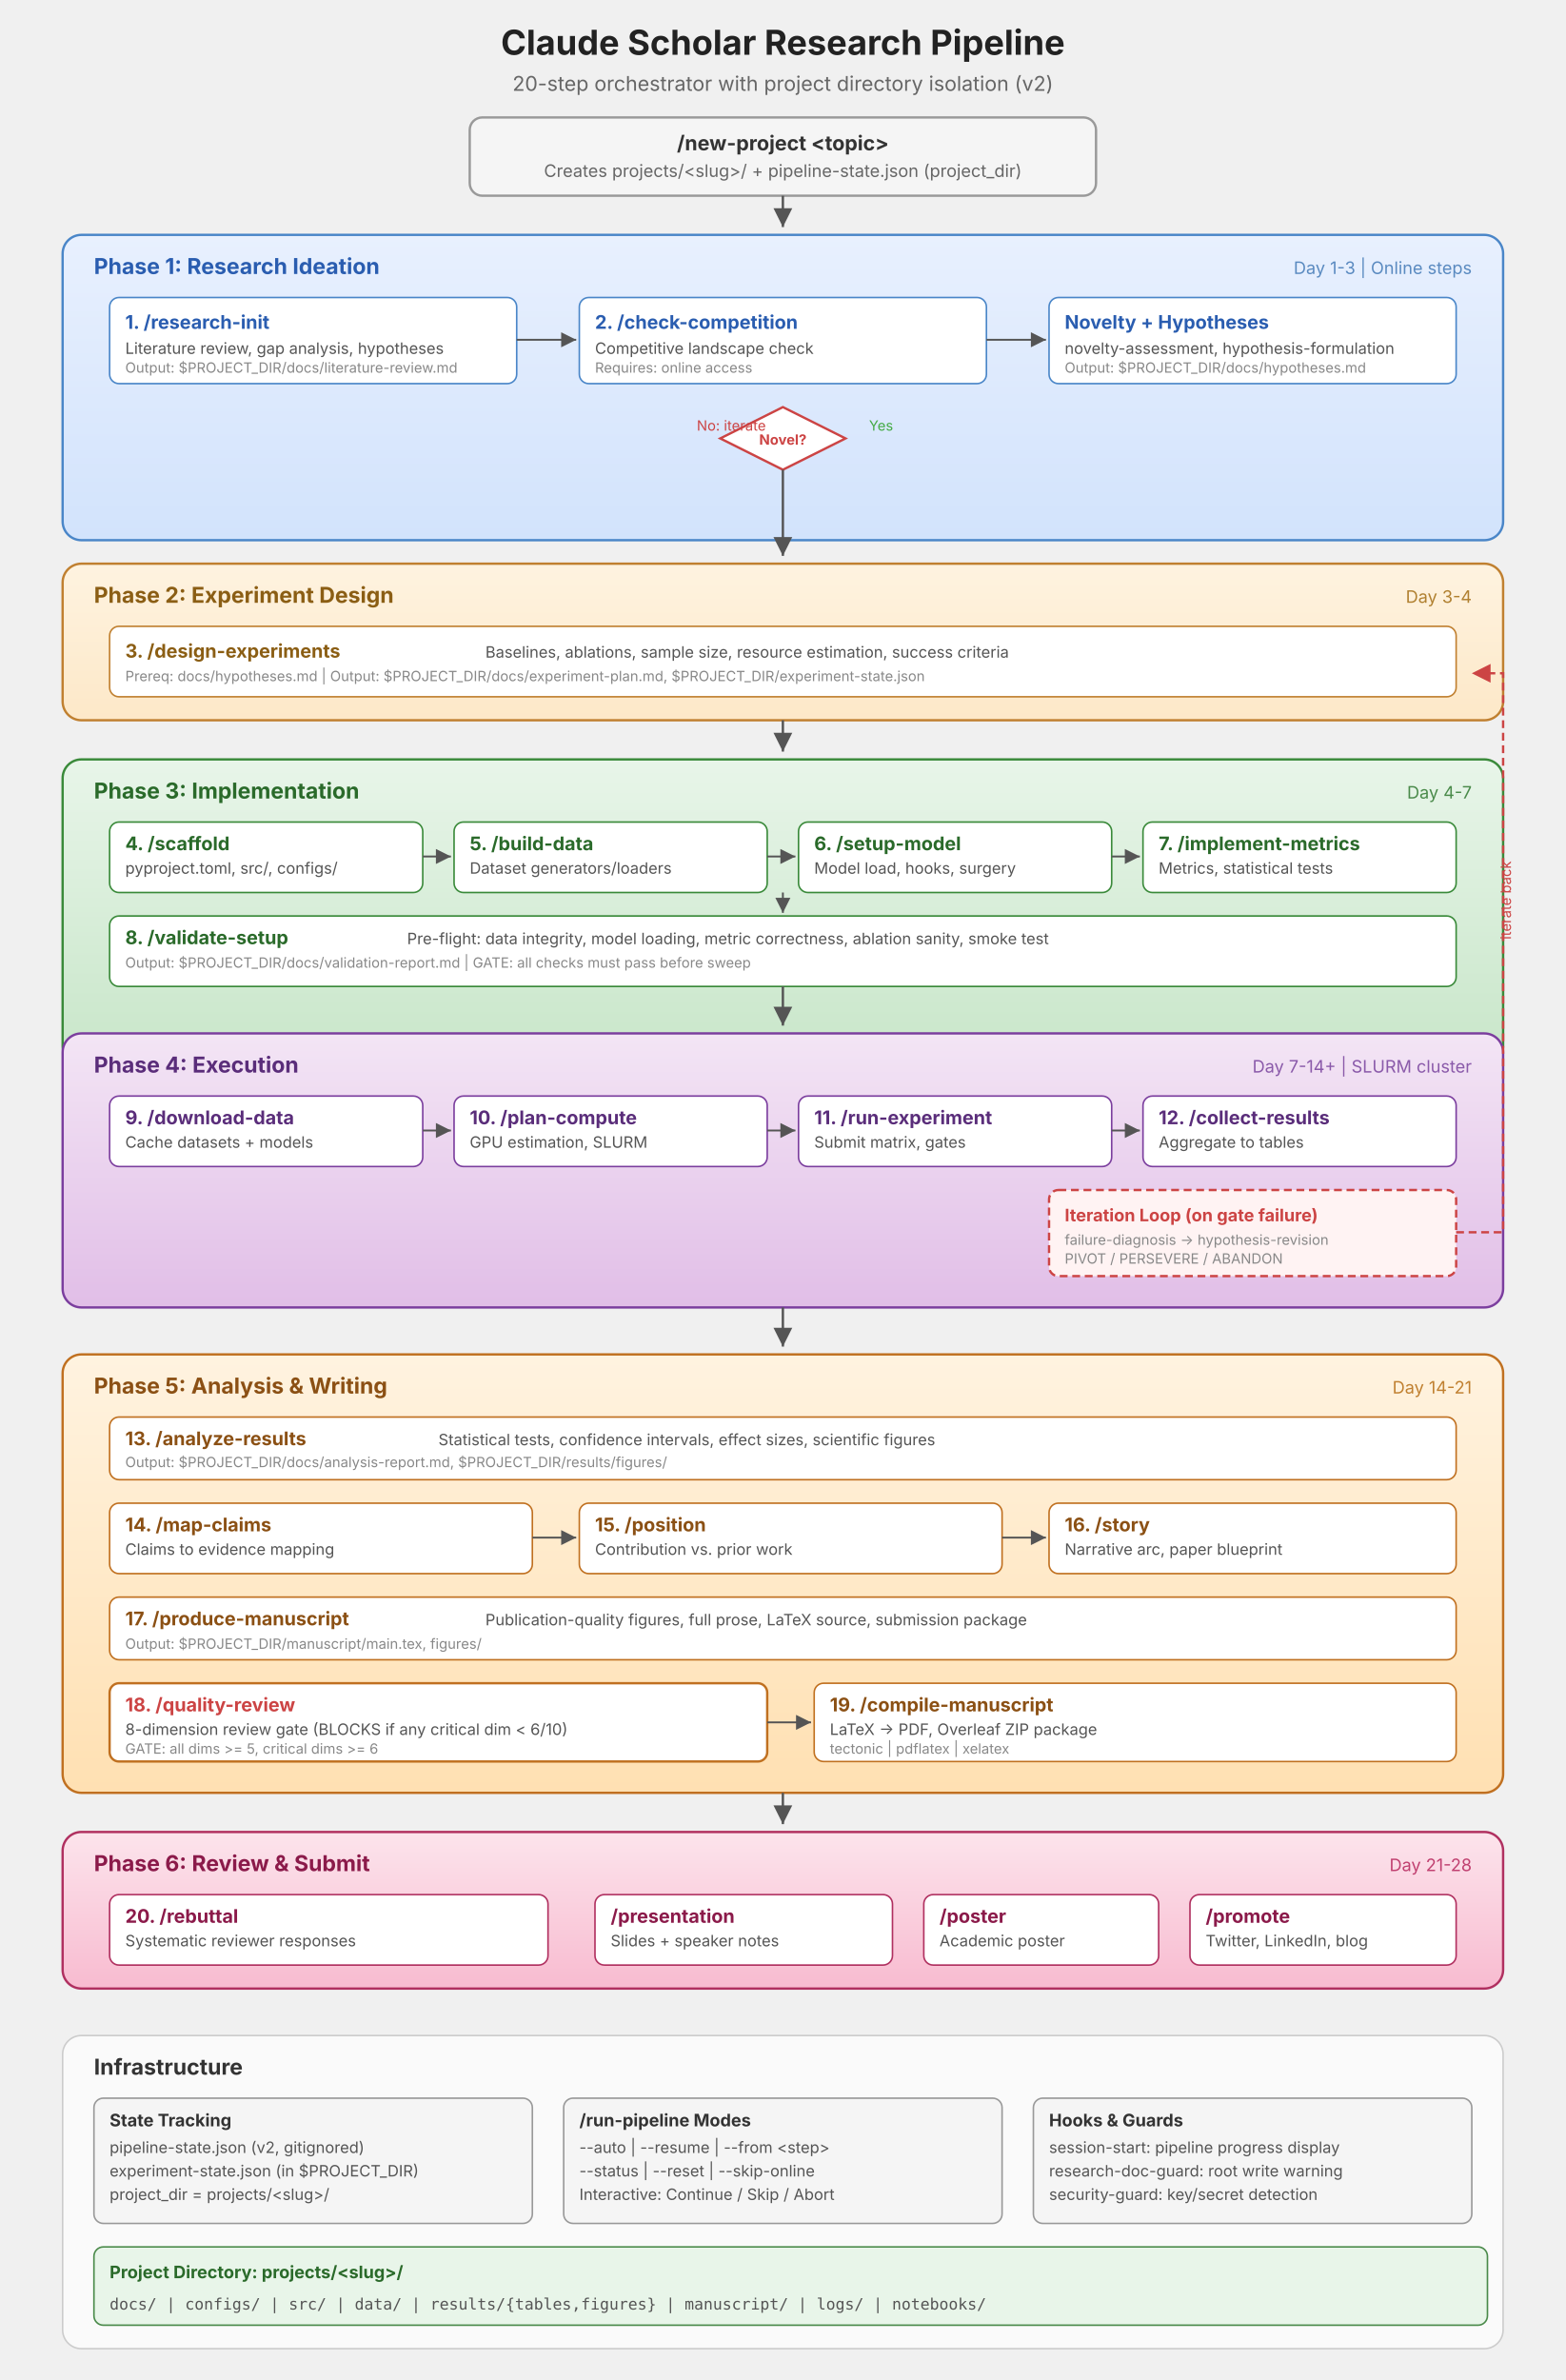
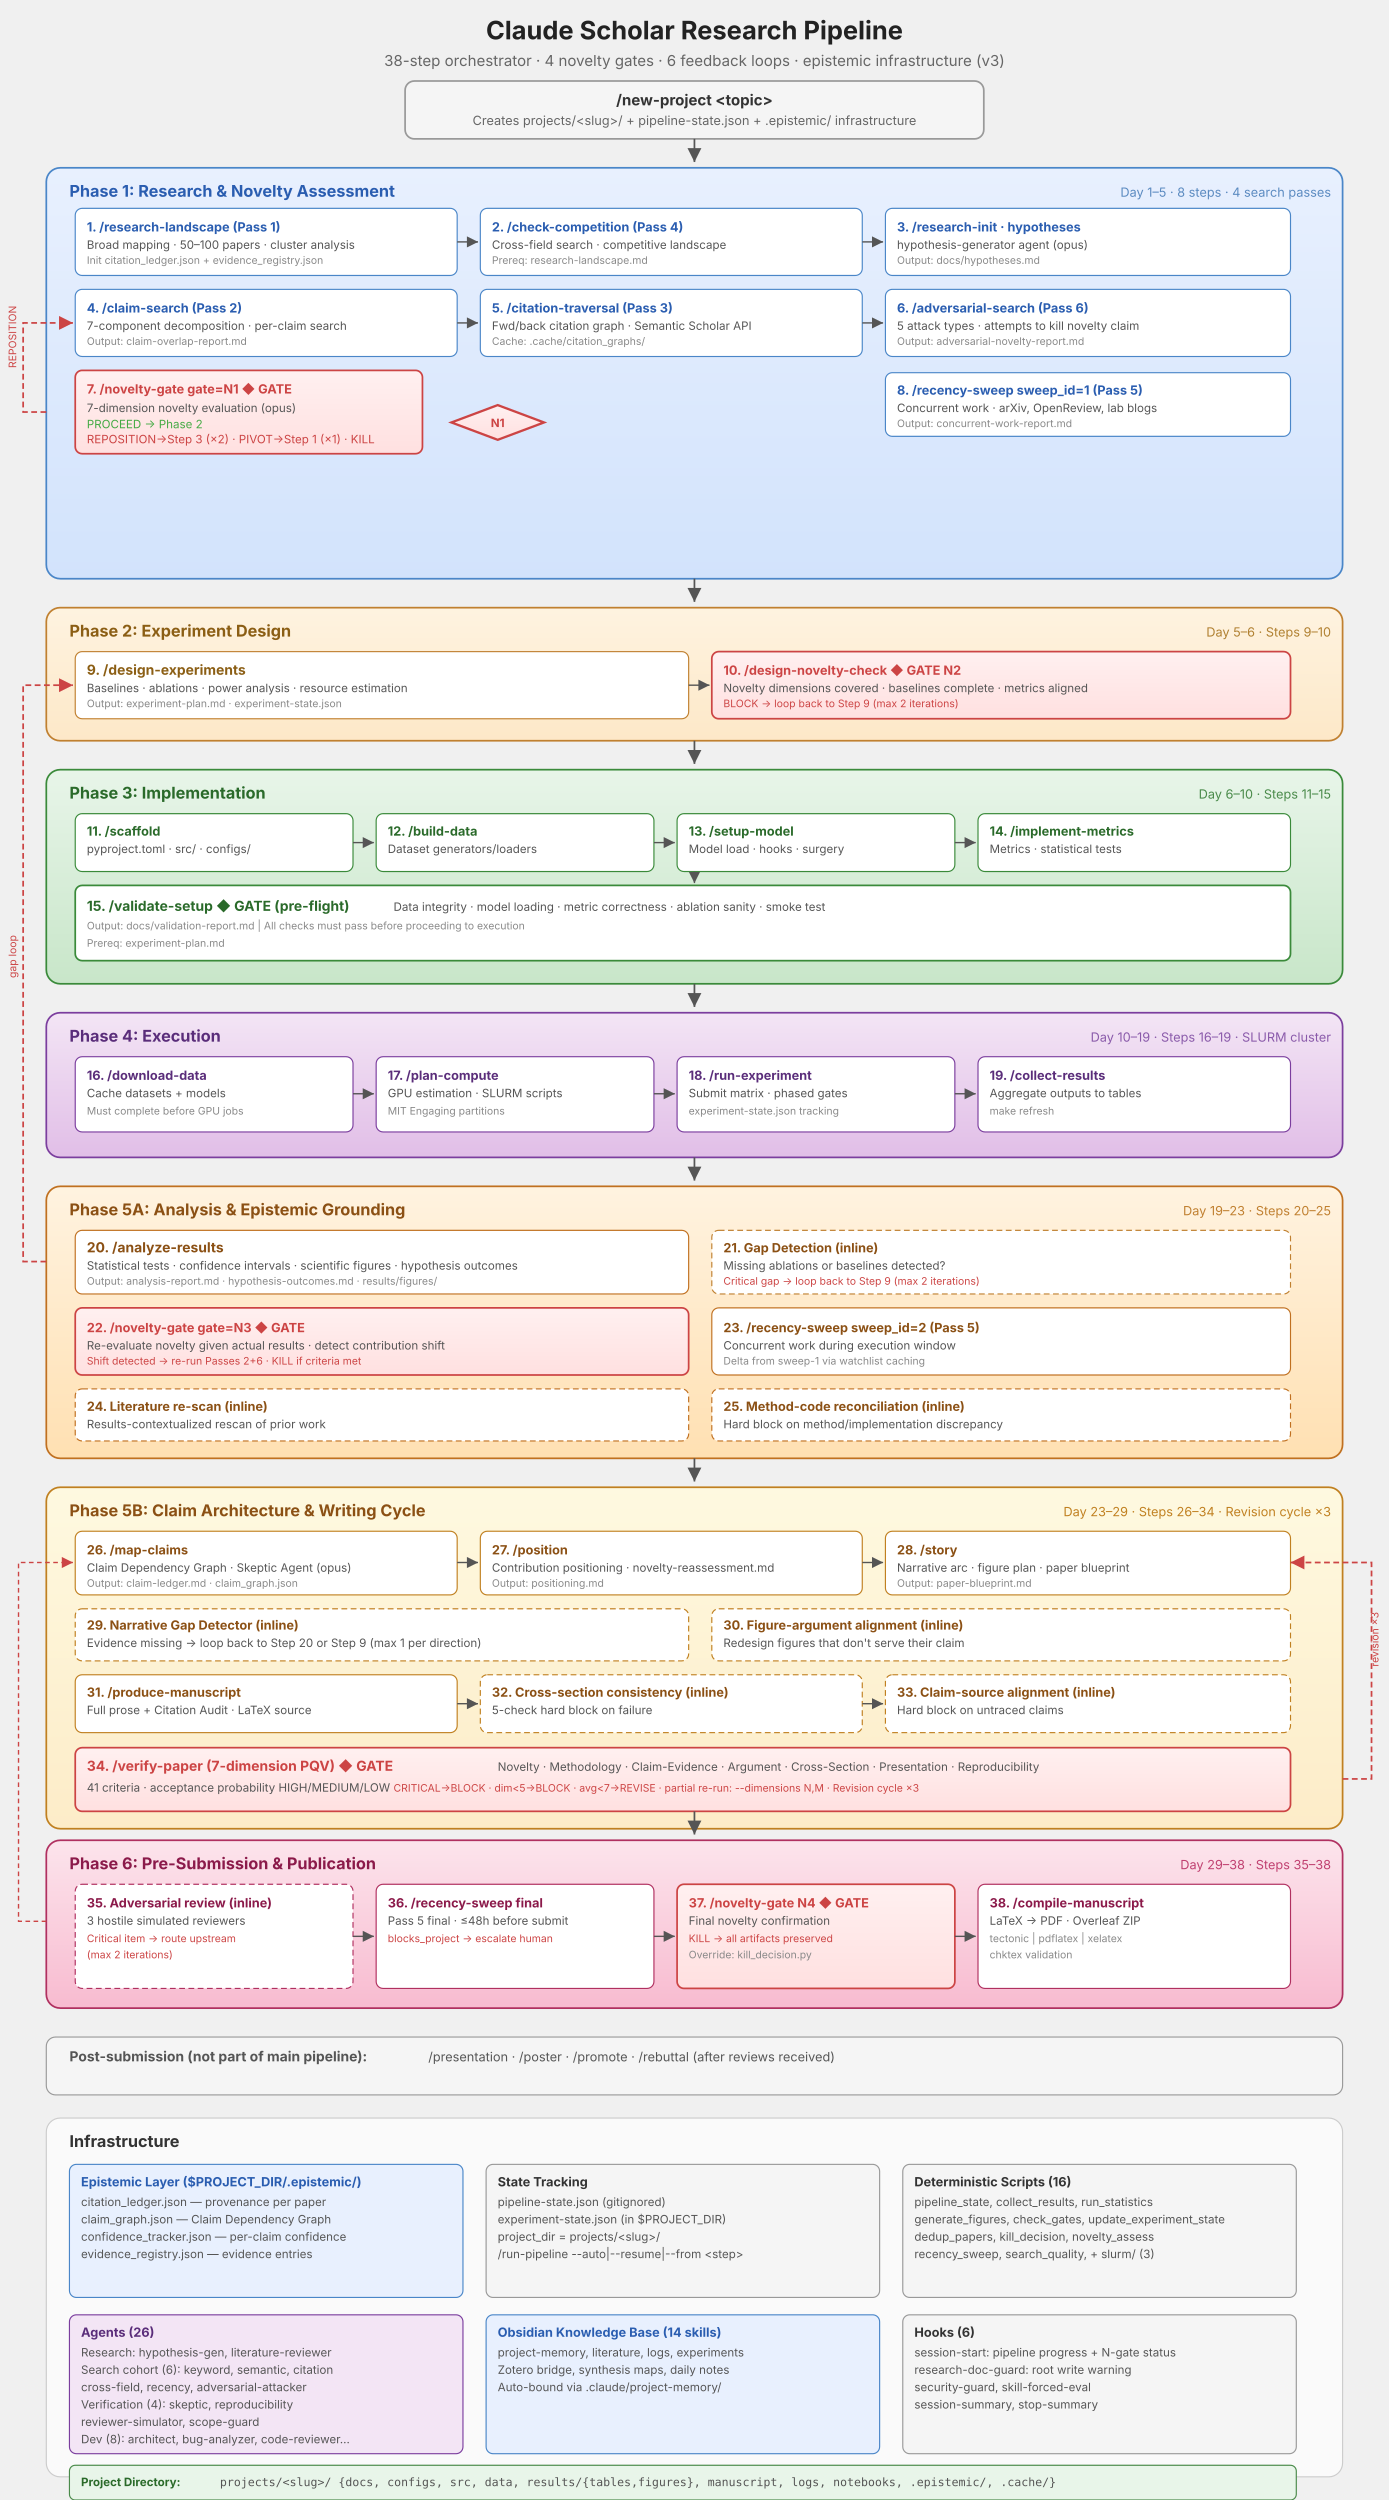
- <svg xmlns="http://www.w3.org/2000/svg" viewBox="0 0 1000 1520" width="1000" height="1520" font-family="system-ui, -apple-system, 'Segoe UI', sans-serif">
+ <svg xmlns="http://www.w3.org/2000/svg" viewBox="0 0 1200 2160" width="1200" height="2160" font-family="system-ui, -apple-system, 'Segoe UI', sans-serif">
  <defs>
    <marker id="arrow" viewBox="0 0 10 10" refX="10" refY="5" markerWidth="8" markerHeight="8" orient="auto-start-reverse">
      <path d="M 0 0 L 10 5 L 0 10 z" fill="#555" />
    </marker>
    <marker id="arrow-red" viewBox="0 0 10 10" refX="10" refY="5" markerWidth="8" markerHeight="8" orient="auto-start-reverse">
      <path d="M 0 0 L 10 5 L 0 10 z" fill="#c44" />
    </marker>
    <marker id="arrow-green" viewBox="0 0 10 10" refX="10" refY="5" markerWidth="8" markerHeight="8" orient="auto-start-reverse">
      <path d="M 0 0 L 10 5 L 0 10 z" fill="#4a4" />
    </marker>
+     <marker id="arrow-blue" viewBox="0 0 10 10" refX="10" refY="5" markerWidth="8" markerHeight="8" orient="auto-start-reverse">
+       <path d="M 0 0 L 10 5 L 0 10 z" fill="#4a86c8" />
+     </marker>
    <linearGradient id="phase1-bg" x1="0" y1="0" x2="0" y2="1">
      <stop offset="0%" stop-color="#e8f0fe" />
      <stop offset="100%" stop-color="#d2e3fc" />
    </linearGradient>
    <linearGradient id="phase2-bg" x1="0" y1="0" x2="0" y2="1">
      <stop offset="0%" stop-color="#fef3e0" />
      <stop offset="100%" stop-color="#fde8c8" />
    </linearGradient>
    <linearGradient id="phase3-bg" x1="0" y1="0" x2="0" y2="1">
      <stop offset="0%" stop-color="#e8f5e9" />
      <stop offset="100%" stop-color="#c8e6c9" />
    </linearGradient>
    <linearGradient id="phase4-bg" x1="0" y1="0" x2="0" y2="1">
      <stop offset="0%" stop-color="#f3e5f5" />
      <stop offset="100%" stop-color="#e1bee7" />
    </linearGradient>
-     <linearGradient id="phase5-bg" x1="0" y1="0" x2="0" y2="1">
+     <linearGradient id="phase5a-bg" x1="0" y1="0" x2="0" y2="1">
      <stop offset="0%" stop-color="#fff3e0" />
      <stop offset="100%" stop-color="#ffe0b2" />
+     </linearGradient>
+     <linearGradient id="phase5b-bg" x1="0" y1="0" x2="0" y2="1">
+       <stop offset="0%" stop-color="#fef9e0" />
+       <stop offset="100%" stop-color="#fdecc8" />
    </linearGradient>
    <linearGradient id="phase6-bg" x1="0" y1="0" x2="0" y2="1">
      <stop offset="0%" stop-color="#fce4ec" />
      <stop offset="100%" stop-color="#f8bbd0" />
    </linearGradient>
+     <linearGradient id="gate-bg" x1="0" y1="0" x2="0" y2="1">
+       <stop offset="0%" stop-color="#fff0f0" />
+       <stop offset="100%" stop-color="#ffe0e0" />
+     </linearGradient>
  </defs>
-   <text x="500" y="35" text-anchor="middle" font-size="22" font-weight="bold" fill="#222">Claude Scholar Research Pipeline</text>
-   <text x="500" y="58" text-anchor="middle" font-size="13" fill="#666">20-step orchestrator with project directory isolation (v2)</text>
-   <rect x="300" y="75" width="400" height="50" rx="8" fill="#f5f5f5" stroke="#999" stroke-width="1.5" />
-   <text x="500" y="96" text-anchor="middle" font-size="13" font-weight="bold" fill="#333">/new-project &lt;topic&gt;</text>
-   <text x="500" y="113" text-anchor="middle" font-size="11" fill="#666">Creates projects/&lt;slug&gt;/ + pipeline-state.json (project_dir)</text>
-   <line x1="500" y1="125" x2="500" y2="145" stroke="#555" stroke-width="1.5" marker-end="url(#arrow)" />
-   <rect x="40" y="150" width="920" height="195" rx="12" fill="url(#phase1-bg)" stroke="#4a86c8" stroke-width="1.5" />
-   <text x="60" y="175" font-size="14" font-weight="bold" fill="#2a5db0">Phase 1: Research Ideation</text>
-   <text x="940" y="175" text-anchor="end" font-size="11" fill="#5a8ac0">Day 1-3 | Online steps</text>
-   <rect x="70" y="190" width="260" height="55" rx="6" fill="#fff" stroke="#4a86c8" stroke-width="1" />
-   <text x="80" y="210" font-size="12" font-weight="bold" fill="#2a5db0">1. /research-init</text>
-   <text x="80" y="226" font-size="10" fill="#555">Literature review, gap analysis, hypotheses</text>
-   <text x="80" y="238" font-size="9" fill="#888">Output: $PROJECT_DIR/docs/literature-review.md</text>
-   <rect x="370" y="190" width="260" height="55" rx="6" fill="#fff" stroke="#4a86c8" stroke-width="1" />
-   <text x="380" y="210" font-size="12" font-weight="bold" fill="#2a5db0">2. /check-competition</text>
-   <text x="380" y="226" font-size="10" fill="#555">Competitive landscape check</text>
-   <text x="380" y="238" font-size="9" fill="#888">Requires: online access</text>
-   <rect x="670" y="190" width="260" height="55" rx="6" fill="#fff" stroke="#4a86c8" stroke-width="1" />
-   <text x="680" y="210" font-size="12" font-weight="bold" fill="#2a5db0">Novelty + Hypotheses</text>
-   <text x="680" y="226" font-size="10" fill="#555">novelty-assessment, hypothesis-formulation</text>
-   <text x="680" y="238" font-size="9" fill="#888">Output: $PROJECT_DIR/docs/hypotheses.md</text>
-   <line x1="330" y1="217" x2="368" y2="217" stroke="#555" stroke-width="1.2" marker-end="url(#arrow)" />
-   <line x1="630" y1="217" x2="668" y2="217" stroke="#555" stroke-width="1.2" marker-end="url(#arrow)" />
-   <polygon points="500,260 540,280 500,300 460,280" fill="#fff" stroke="#c44" stroke-width="1.5" />
-   <text x="500" y="284" text-anchor="middle" font-size="9" font-weight="bold" fill="#c44">Novel?</text>
-   <text x="555" y="275" font-size="9" fill="#4a4">Yes</text>
-   <text x="445" y="275" font-size="9" fill="#c44">No: iterate</text>
-   <line x1="500" y1="300" x2="500" y2="355" stroke="#555" stroke-width="1.5" marker-end="url(#arrow)" />
-   <rect x="40" y="360" width="920" height="100" rx="12" fill="url(#phase2-bg)" stroke="#c08030" stroke-width="1.5" />
-   <text x="60" y="385" font-size="14" font-weight="bold" fill="#8b5e14">Phase 2: Experiment Design</text>
-   <text x="940" y="385" text-anchor="end" font-size="11" fill="#b08030">Day 3-4</text>
-   <rect x="70" y="400" width="860" height="45" rx="6" fill="#fff" stroke="#c08030" stroke-width="1" />
-   <text x="80" y="420" font-size="12" font-weight="bold" fill="#8b5e14">3. /design-experiments</text>
-   <text x="310" y="420" font-size="10" fill="#555">Baselines, ablations, sample size, resource estimation, success criteria</text>
-   <text x="80" y="435" font-size="9" fill="#888">Prereq: docs/hypotheses.md | Output: $PROJECT_DIR/docs/experiment-plan.md, $PROJECT_DIR/experiment-state.json</text>
-   <line x1="500" y1="460" x2="500" y2="480" stroke="#555" stroke-width="1.5" marker-end="url(#arrow)" />
-   <rect x="40" y="485" width="920" height="195" rx="12" fill="url(#phase3-bg)" stroke="#3a8a3a" stroke-width="1.5" />
-   <text x="60" y="510" font-size="14" font-weight="bold" fill="#2a6a2a">Phase 3: Implementation</text>
-   <text x="940" y="510" text-anchor="end" font-size="11" fill="#4a8a4a">Day 4-7</text>
-   <rect x="70" y="525" width="200" height="45" rx="6" fill="#fff" stroke="#3a8a3a" stroke-width="1" />
-   <text x="80" y="543" font-size="12" font-weight="bold" fill="#2a6a2a">4. /scaffold</text>
-   <text x="80" y="558" font-size="10" fill="#555">pyproject.toml, src/, configs/</text>
-   <rect x="290" y="525" width="200" height="45" rx="6" fill="#fff" stroke="#3a8a3a" stroke-width="1" />
-   <text x="300" y="543" font-size="12" font-weight="bold" fill="#2a6a2a">5. /build-data</text>
-   <text x="300" y="558" font-size="10" fill="#555">Dataset generators/loaders</text>
-   <rect x="510" y="525" width="200" height="45" rx="6" fill="#fff" stroke="#3a8a3a" stroke-width="1" />
-   <text x="520" y="543" font-size="12" font-weight="bold" fill="#2a6a2a">6. /setup-model</text>
-   <text x="520" y="558" font-size="10" fill="#555">Model load, hooks, surgery</text>
-   <rect x="730" y="525" width="200" height="45" rx="6" fill="#fff" stroke="#3a8a3a" stroke-width="1" />
-   <text x="740" y="543" font-size="12" font-weight="bold" fill="#2a6a2a">7. /implement-metrics</text>
-   <text x="740" y="558" font-size="10" fill="#555">Metrics, statistical tests</text>
-   <line x1="270" y1="547" x2="288" y2="547" stroke="#555" stroke-width="1.2" marker-end="url(#arrow)" />
-   <line x1="490" y1="547" x2="508" y2="547" stroke="#555" stroke-width="1.2" marker-end="url(#arrow)" />
-   <line x1="710" y1="547" x2="728" y2="547" stroke="#555" stroke-width="1.2" marker-end="url(#arrow)" />
-   <rect x="70" y="585" width="860" height="45" rx="6" fill="#fff" stroke="#3a8a3a" stroke-width="1" />
-   <text x="80" y="603" font-size="12" font-weight="bold" fill="#2a6a2a">8. /validate-setup</text>
-   <text x="260" y="603" font-size="10" fill="#555">Pre-flight: data integrity, model loading, metric correctness, ablation sanity, smoke test</text>
-   <text x="80" y="618" font-size="9" fill="#888">Output: $PROJECT_DIR/docs/validation-report.md | GATE: all checks must pass before sweep</text>
-   <path d="M 500,570 L 500,583" stroke="#555" stroke-width="1.2" marker-end="url(#arrow)" />
-   <line x1="500" y1="630" x2="500" y2="655" stroke="#555" stroke-width="1.5" marker-end="url(#arrow)" />
-   <rect x="40" y="660" width="920" height="175" rx="12" fill="url(#phase4-bg)" stroke="#7b3e9e" stroke-width="1.5" />
-   <text x="60" y="685" font-size="14" font-weight="bold" fill="#5a2d7a">Phase 4: Execution</text>
-   <text x="940" y="685" text-anchor="end" font-size="11" fill="#8a5aaa">Day 7-14+ | SLURM cluster</text>
-   <rect x="70" y="700" width="200" height="45" rx="6" fill="#fff" stroke="#7b3e9e" stroke-width="1" />
-   <text x="80" y="718" font-size="12" font-weight="bold" fill="#5a2d7a">9. /download-data</text>
-   <text x="80" y="733" font-size="10" fill="#555">Cache datasets + models</text>
-   <rect x="290" y="700" width="200" height="45" rx="6" fill="#fff" stroke="#7b3e9e" stroke-width="1" />
-   <text x="300" y="718" font-size="12" font-weight="bold" fill="#5a2d7a">10. /plan-compute</text>
-   <text x="300" y="733" font-size="10" fill="#555">GPU estimation, SLURM</text>
-   <rect x="510" y="700" width="200" height="45" rx="6" fill="#fff" stroke="#7b3e9e" stroke-width="1" />
-   <text x="520" y="718" font-size="12" font-weight="bold" fill="#5a2d7a">11. /run-experiment</text>
-   <text x="520" y="733" font-size="10" fill="#555">Submit matrix, gates</text>
-   <rect x="730" y="700" width="200" height="45" rx="6" fill="#fff" stroke="#7b3e9e" stroke-width="1" />
-   <text x="740" y="718" font-size="12" font-weight="bold" fill="#5a2d7a">12. /collect-results</text>
-   <text x="740" y="733" font-size="10" fill="#555">Aggregate to tables</text>
-   <line x1="270" y1="722" x2="288" y2="722" stroke="#555" stroke-width="1.2" marker-end="url(#arrow)" />
-   <line x1="490" y1="722" x2="508" y2="722" stroke="#555" stroke-width="1.2" marker-end="url(#arrow)" />
-   <line x1="710" y1="722" x2="728" y2="722" stroke="#555" stroke-width="1.2" marker-end="url(#arrow)" />
-   <rect x="670" y="760" width="260" height="55" rx="6" fill="#fff3f3" stroke="#c44" stroke-width="1.5" stroke-dasharray="5,3" />
-   <text x="680" y="780" font-size="11" font-weight="bold" fill="#c44">Iteration Loop (on gate failure)</text>
-   <text x="680" y="795" font-size="9" fill="#888">failure-diagnosis -&gt; hypothesis-revision</text>
-   <text x="680" y="807" font-size="9" fill="#888">PIVOT / PERSEVERE / ABANDON</text>
-   <path d="M 930,787 L 960,787 L 960,430 L 940,430" stroke="#c44" stroke-width="1.5" fill="none" stroke-dasharray="5,3" marker-end="url(#arrow-red)" />
-   <text x="965" y="600" font-size="9" fill="#c44" transform="rotate(-90, 965, 600)">iterate back</text>
-   <line x1="500" y1="835" x2="500" y2="860" stroke="#555" stroke-width="1.5" marker-end="url(#arrow)" />
-   <rect x="40" y="865" width="920" height="280" rx="12" fill="url(#phase5-bg)" stroke="#c07020" stroke-width="1.5" />
-   <text x="60" y="890" font-size="14" font-weight="bold" fill="#8b5014">Phase 5: Analysis &amp; Writing</text>
-   <text x="940" y="890" text-anchor="end" font-size="11" fill="#c08030">Day 14-21</text>
-   <rect x="70" y="905" width="860" height="40" rx="6" fill="#fff" stroke="#c07020" stroke-width="1" />
-   <text x="80" y="923" font-size="12" font-weight="bold" fill="#8b5014">13. /analyze-results</text>
-   <text x="280" y="923" font-size="10" fill="#555">Statistical tests, confidence intervals, effect sizes, scientific figures</text>
-   <text x="80" y="937" font-size="9" fill="#888">Output: $PROJECT_DIR/docs/analysis-report.md, $PROJECT_DIR/results/figures/</text>
-   <rect x="70" y="960" width="270" height="45" rx="6" fill="#fff" stroke="#c07020" stroke-width="1" />
-   <text x="80" y="978" font-size="12" font-weight="bold" fill="#8b5014">14. /map-claims</text>
-   <text x="80" y="993" font-size="10" fill="#555">Claims to evidence mapping</text>
-   <rect x="370" y="960" width="270" height="45" rx="6" fill="#fff" stroke="#c07020" stroke-width="1" />
-   <text x="380" y="978" font-size="12" font-weight="bold" fill="#8b5014">15. /position</text>
-   <text x="380" y="993" font-size="10" fill="#555">Contribution vs. prior work</text>
-   <rect x="670" y="960" width="260" height="45" rx="6" fill="#fff" stroke="#c07020" stroke-width="1" />
-   <text x="680" y="978" font-size="12" font-weight="bold" fill="#8b5014">16. /story</text>
-   <text x="680" y="993" font-size="10" fill="#555">Narrative arc, paper blueprint</text>
-   <line x1="340" y1="982" x2="368" y2="982" stroke="#555" stroke-width="1.2" marker-end="url(#arrow)" />
-   <line x1="640" y1="982" x2="668" y2="982" stroke="#555" stroke-width="1.2" marker-end="url(#arrow)" />
-   <rect x="70" y="1020" width="860" height="40" rx="6" fill="#fff" stroke="#c07020" stroke-width="1" />
-   <text x="80" y="1038" font-size="12" font-weight="bold" fill="#8b5014">17. /produce-manuscript</text>
-   <text x="310" y="1038" font-size="10" fill="#555">Publication-quality figures, full prose, LaTeX source, submission package</text>
-   <text x="80" y="1053" font-size="9" fill="#888">Output: $PROJECT_DIR/manuscript/main.tex, figures/</text>
-   <rect x="70" y="1075" width="420" height="50" rx="6" fill="#fff" stroke="#c07020" stroke-width="1.5" />
-   <text x="80" y="1093" font-size="12" font-weight="bold" fill="#c44">18. /quality-review</text>
-   <text x="80" y="1108" font-size="10" fill="#555">8-dimension review gate (BLOCKS if any critical dim &lt; 6/10)</text>
-   <text x="80" y="1120" font-size="9" fill="#888">GATE: all dims &gt;= 5, critical dims &gt;= 6</text>
-   <rect x="520" y="1075" width="410" height="50" rx="6" fill="#fff" stroke="#c07020" stroke-width="1" />
-   <text x="530" y="1093" font-size="12" font-weight="bold" fill="#8b5014">19. /compile-manuscript</text>
-   <text x="530" y="1108" font-size="10" fill="#555">LaTeX -&gt; PDF, Overleaf ZIP package</text>
-   <text x="530" y="1120" font-size="9" fill="#888">tectonic | pdflatex | xelatex</text>
-   <line x1="490" y1="1100" x2="518" y2="1100" stroke="#555" stroke-width="1.2" marker-end="url(#arrow)" />
-   <line x1="500" y1="1145" x2="500" y2="1165" stroke="#555" stroke-width="1.5" marker-end="url(#arrow)" />
-   <rect x="40" y="1170" width="920" height="100" rx="12" fill="url(#phase6-bg)" stroke="#b03060" stroke-width="1.5" />
-   <text x="60" y="1195" font-size="14" font-weight="bold" fill="#8b1a4a">Phase 6: Review &amp; Submit</text>
-   <text x="940" y="1195" text-anchor="end" font-size="11" fill="#c04070">Day 21-28</text>
-   <rect x="70" y="1210" width="280" height="45" rx="6" fill="#fff" stroke="#b03060" stroke-width="1" />
-   <text x="80" y="1228" font-size="12" font-weight="bold" fill="#8b1a4a">20. /rebuttal</text>
-   <text x="80" y="1243" font-size="10" fill="#555">Systematic reviewer responses</text>
-   <rect x="380" y="1210" width="190" height="45" rx="6" fill="#fff" stroke="#b03060" stroke-width="1" />
-   <text x="390" y="1228" font-size="12" font-weight="bold" fill="#8b1a4a">/presentation</text>
-   <text x="390" y="1243" font-size="10" fill="#555">Slides + speaker notes</text>
-   <rect x="590" y="1210" width="150" height="45" rx="6" fill="#fff" stroke="#b03060" stroke-width="1" />
-   <text x="600" y="1228" font-size="12" font-weight="bold" fill="#8b1a4a">/poster</text>
-   <text x="600" y="1243" font-size="10" fill="#555">Academic poster</text>
-   <rect x="760" y="1210" width="170" height="45" rx="6" fill="#fff" stroke="#b03060" stroke-width="1" />
-   <text x="770" y="1228" font-size="12" font-weight="bold" fill="#8b1a4a">/promote</text>
-   <text x="770" y="1243" font-size="10" fill="#555">Twitter, LinkedIn, blog</text>
-   <rect x="40" y="1300" width="920" height="200" rx="12" fill="#fafafa" stroke="#ccc" stroke-width="1" />
-   <text x="60" y="1325" font-size="14" font-weight="bold" fill="#333">Infrastructure</text>
-   <rect x="60" y="1340" width="280" height="80" rx="6" fill="#f5f5f5" stroke="#999" stroke-width="1" />
-   <text x="70" y="1358" font-size="11" font-weight="bold" fill="#333">State Tracking</text>
-   <text x="70" y="1375" font-size="10" fill="#555">pipeline-state.json (v2, gitignored)</text>
-   <text x="70" y="1390" font-size="10" fill="#555">experiment-state.json (in $PROJECT_DIR)</text>
-   <text x="70" y="1405" font-size="10" fill="#555">project_dir = projects/&lt;slug&gt;/</text>
-   <rect x="360" y="1340" width="280" height="80" rx="6" fill="#f5f5f5" stroke="#999" stroke-width="1" />
-   <text x="370" y="1358" font-size="11" font-weight="bold" fill="#333">/run-pipeline Modes</text>
-   <text x="370" y="1375" font-size="10" fill="#555">--auto | --resume | --from &lt;step&gt;</text>
-   <text x="370" y="1390" font-size="10" fill="#555">--status | --reset | --skip-online</text>
-   <text x="370" y="1405" font-size="10" fill="#555">Interactive: Continue / Skip / Abort</text>
-   <rect x="660" y="1340" width="280" height="80" rx="6" fill="#f5f5f5" stroke="#999" stroke-width="1" />
-   <text x="670" y="1358" font-size="11" font-weight="bold" fill="#333">Hooks &amp; Guards</text>
-   <text x="670" y="1375" font-size="10" fill="#555">session-start: pipeline progress display</text>
-   <text x="670" y="1390" font-size="10" fill="#555">research-doc-guard: root write warning</text>
-   <text x="670" y="1405" font-size="10" fill="#555">security-guard: key/secret detection</text>
-   <rect x="60" y="1435" width="890" height="50" rx="6" fill="#e8f5e9" stroke="#4a8a4a" stroke-width="1" />
-   <text x="70" y="1455" font-size="11" font-weight="bold" fill="#2a6a2a">Project Directory: projects/&lt;slug&gt;/</text>
-   <text x="70" y="1475" font-size="10" fill="#555" font-family="monospace">docs/ | configs/ | src/ | data/ | results/{tables,figures} | manuscript/ | logs/ | notebooks/</text>
+   <text x="600" y="34" text-anchor="middle" font-size="22" font-weight="bold" fill="#222">Claude Scholar Research Pipeline</text>
+   <text x="600" y="57" text-anchor="middle" font-size="13" fill="#666">38-step orchestrator · 4 novelty gates · 6 feedback loops · epistemic infrastructure (v3)</text>
+   <rect x="350" y="70" width="500" height="50" rx="8" fill="#f5f5f5" stroke="#999" stroke-width="1.5" />
+   <text x="600" y="91" text-anchor="middle" font-size="13" font-weight="bold" fill="#333">/new-project &lt;topic&gt;</text>
+   <text x="600" y="108" text-anchor="middle" font-size="11" fill="#666">Creates projects/&lt;slug&gt;/ + pipeline-state.json + .epistemic/ infrastructure</text>
+   <line x1="600" y1="120" x2="600" y2="140" stroke="#555" stroke-width="1.5" marker-end="url(#arrow)" />
+   <rect x="40" y="145" width="1120" height="355" rx="12" fill="url(#phase1-bg)" stroke="#4a86c8" stroke-width="1.5" />
+   <text x="60" y="170" font-size="14" font-weight="bold" fill="#2a5db0">Phase 1: Research &amp; Novelty Assessment</text>
+   <text x="1150" y="170" text-anchor="end" font-size="11" fill="#5a8ac0">Day 1–5 · 8 steps · 4 search passes</text>
+   <rect x="65" y="180" width="330" height="58" rx="6" fill="#fff" stroke="#4a86c8" stroke-width="1" />
+   <text x="75" y="200" font-size="11" font-weight="bold" fill="#2a5db0">1. /research-landscape (Pass 1)</text>
+   <text x="75" y="215" font-size="10" fill="#555">Broad mapping · 50–100 papers · cluster analysis</text>
+   <text x="75" y="228" font-size="9" fill="#888">Init citation_ledger.json + evidence_registry.json</text>
+   <rect x="415" y="180" width="330" height="58" rx="6" fill="#fff" stroke="#4a86c8" stroke-width="1" />
+   <text x="425" y="200" font-size="11" font-weight="bold" fill="#2a5db0">2. /check-competition (Pass 4)</text>
+   <text x="425" y="215" font-size="10" fill="#555">Cross-field search · competitive landscape</text>
+   <text x="425" y="228" font-size="9" fill="#888">Prereq: research-landscape.md</text>
+   <rect x="765" y="180" width="350" height="58" rx="6" fill="#fff" stroke="#4a86c8" stroke-width="1" />
+   <text x="775" y="200" font-size="11" font-weight="bold" fill="#2a5db0">3. /research-init · hypotheses</text>
+   <text x="775" y="215" font-size="10" fill="#555">hypothesis-generator agent (opus)</text>
+   <text x="775" y="228" font-size="9" fill="#888">Output: docs/hypotheses.md</text>
+   <line x1="395" y1="209" x2="413" y2="209" stroke="#555" stroke-width="1.2" marker-end="url(#arrow)" />
+   <line x1="745" y1="209" x2="763" y2="209" stroke="#555" stroke-width="1.2" marker-end="url(#arrow)" />
+   <rect x="65" y="250" width="330" height="58" rx="6" fill="#fff" stroke="#4a86c8" stroke-width="1" />
+   <text x="75" y="270" font-size="11" font-weight="bold" fill="#2a5db0">4. /claim-search (Pass 2)</text>
+   <text x="75" y="285" font-size="10" fill="#555">7-component decomposition · per-claim search</text>
+   <text x="75" y="298" font-size="9" fill="#888">Output: claim-overlap-report.md</text>
+   <rect x="415" y="250" width="330" height="58" rx="6" fill="#fff" stroke="#4a86c8" stroke-width="1" />
+   <text x="425" y="270" font-size="11" font-weight="bold" fill="#2a5db0">5. /citation-traversal (Pass 3)</text>
+   <text x="425" y="285" font-size="10" fill="#555">Fwd/back citation graph · Semantic Scholar API</text>
+   <text x="425" y="298" font-size="9" fill="#888">Cache: .cache/citation_graphs/</text>
+   <rect x="765" y="250" width="350" height="58" rx="6" fill="#fff" stroke="#4a86c8" stroke-width="1" />
+   <text x="775" y="270" font-size="11" font-weight="bold" fill="#2a5db0">6. /adversarial-search (Pass 6)</text>
+   <text x="775" y="285" font-size="10" fill="#555">5 attack types · attempts to kill novelty claim</text>
+   <text x="775" y="298" font-size="9" fill="#888">Output: adversarial-novelty-report.md</text>
+   <line x1="395" y1="279" x2="413" y2="279" stroke="#555" stroke-width="1.2" marker-end="url(#arrow)" />
+   <line x1="745" y1="279" x2="763" y2="279" stroke="#555" stroke-width="1.2" marker-end="url(#arrow)" />
+   <rect x="765" y="322" width="350" height="55" rx="6" fill="#fff" stroke="#4a86c8" stroke-width="1" />
+   <text x="775" y="341" font-size="11" font-weight="bold" fill="#2a5db0">8. /recency-sweep sweep_id=1 (Pass 5)</text>
+   <text x="775" y="356" font-size="10" fill="#555">Concurrent work · arXiv, OpenReview, lab blogs</text>
+   <text x="775" y="369" font-size="9" fill="#888">Output: concurrent-work-report.md</text>
+   <polygon points="390,365 430,350 470,365 430,380" fill="url(#gate-bg)" stroke="#c44" stroke-width="2" />
+   <text x="430" y="369" text-anchor="middle" font-size="10" font-weight="bold" fill="#c44">N1</text>
+   <rect x="65" y="320" width="300" height="72" rx="6" fill="url(#gate-bg)" stroke="#c44" stroke-width="1.5" />
+   <text x="75" y="340" font-size="11" font-weight="bold" fill="#c44">7. /novelty-gate gate=N1  ◆ GATE</text>
+   <text x="75" y="356" font-size="10" fill="#555">7-dimension novelty evaluation (opus)</text>
+   <text x="75" y="370" font-size="10" fill="#4a4">PROCEED → Phase 2</text>
+   <text x="75" y="383" font-size="10" fill="#c44">REPOSITION→Step 3 (×2) · PIVOT→Step 1 (×1) · KILL</text>
+   <path d="M 40,356 L 20,356 L 20,279 L 63,279" stroke="#c44" stroke-width="1.5" fill="none" stroke-dasharray="5,3" marker-end="url(#arrow-red)" />
+   <text x="14" y="318" font-size="9" fill="#c44" transform="rotate(-90, 14, 318)">REPOSITION</text>
+   <line x1="600" y1="500" x2="600" y2="520" stroke="#555" stroke-width="1.5" marker-end="url(#arrow)" />
+   <rect x="40" y="525" width="1120" height="115" rx="12" fill="url(#phase2-bg)" stroke="#c08030" stroke-width="1.5" />
+   <text x="60" y="550" font-size="14" font-weight="bold" fill="#8b5e14">Phase 2: Experiment Design</text>
+   <text x="1150" y="550" text-anchor="end" font-size="11" fill="#b08030">Day 5–6 · Steps 9–10</text>
+   <rect x="65" y="563" width="530" height="58" rx="6" fill="#fff" stroke="#c08030" stroke-width="1" />
+   <text x="75" y="583" font-size="12" font-weight="bold" fill="#8b5e14">9. /design-experiments</text>
+   <text x="75" y="598" font-size="10" fill="#555">Baselines · ablations · power analysis · resource estimation</text>
+   <text x="75" y="611" font-size="9" fill="#888">Output: experiment-plan.md · experiment-state.json</text>
+   <rect x="615" y="563" width="500" height="58" rx="6" fill="url(#gate-bg)" stroke="#c44" stroke-width="1.5" />
+   <text x="625" y="583" font-size="11" font-weight="bold" fill="#c44">10. /design-novelty-check  ◆ GATE N2</text>
+   <text x="625" y="598" font-size="10" fill="#555">Novelty dimensions covered · baselines complete · metrics aligned</text>
+   <text x="625" y="611" font-size="9" fill="#c44">BLOCK → loop back to Step 9 (max 2 iterations)</text>
+   <line x1="595" y1="592" x2="613" y2="592" stroke="#555" stroke-width="1.2" marker-end="url(#arrow)" />
+   <line x1="600" y1="640" x2="600" y2="660" stroke="#555" stroke-width="1.5" marker-end="url(#arrow)" />
+   <rect x="40" y="665" width="1120" height="185" rx="12" fill="url(#phase3-bg)" stroke="#3a8a3a" stroke-width="1.5" />
+   <text x="60" y="690" font-size="14" font-weight="bold" fill="#2a6a2a">Phase 3: Implementation</text>
+   <text x="1150" y="690" text-anchor="end" font-size="11" fill="#4a8a4a">Day 6–10 · Steps 11–15</text>
+   <rect x="65" y="703" width="240" height="50" rx="6" fill="#fff" stroke="#3a8a3a" stroke-width="1" />
+   <text x="75" y="722" font-size="11" font-weight="bold" fill="#2a6a2a">11. /scaffold</text>
+   <text x="75" y="737" font-size="10" fill="#555">pyproject.toml · src/ · configs/</text>
+   <rect x="325" y="703" width="240" height="50" rx="6" fill="#fff" stroke="#3a8a3a" stroke-width="1" />
+   <text x="335" y="722" font-size="11" font-weight="bold" fill="#2a6a2a">12. /build-data</text>
+   <text x="335" y="737" font-size="10" fill="#555">Dataset generators/loaders</text>
+   <rect x="585" y="703" width="240" height="50" rx="6" fill="#fff" stroke="#3a8a3a" stroke-width="1" />
+   <text x="595" y="722" font-size="11" font-weight="bold" fill="#2a6a2a">13. /setup-model</text>
+   <text x="595" y="737" font-size="10" fill="#555">Model load · hooks · surgery</text>
+   <rect x="845" y="703" width="270" height="50" rx="6" fill="#fff" stroke="#3a8a3a" stroke-width="1" />
+   <text x="855" y="722" font-size="11" font-weight="bold" fill="#2a6a2a">14. /implement-metrics</text>
+   <text x="855" y="737" font-size="10" fill="#555">Metrics · statistical tests</text>
+   <line x1="305" y1="728" x2="323" y2="728" stroke="#555" stroke-width="1.2" marker-end="url(#arrow)" />
+   <line x1="565" y1="728" x2="583" y2="728" stroke="#555" stroke-width="1.2" marker-end="url(#arrow)" />
+   <line x1="825" y1="728" x2="843" y2="728" stroke="#555" stroke-width="1.2" marker-end="url(#arrow)" />
+   <rect x="65" y="765" width="1050" height="65" rx="6" fill="#fff" stroke="#3a8a3a" stroke-width="1.5" />
+   <text x="75" y="787" font-size="12" font-weight="bold" fill="#2a6a2a">15. /validate-setup  ◆ GATE (pre-flight)</text>
+   <text x="340" y="787" font-size="10" fill="#555">Data integrity · model loading · metric correctness · ablation sanity · smoke test</text>
+   <text x="75" y="803" font-size="9" fill="#888">Output: docs/validation-report.md | All checks must pass before proceeding to execution</text>
+   <text x="75" y="818" font-size="9" fill="#888">Prereq: experiment-plan.md</text>
+   <path d="M 600,753 L 600,763" stroke="#555" stroke-width="1.2" marker-end="url(#arrow)" />
+   <line x1="600" y1="850" x2="600" y2="870" stroke="#555" stroke-width="1.5" marker-end="url(#arrow)" />
+   <rect x="40" y="875" width="1120" height="125" rx="12" fill="url(#phase4-bg)" stroke="#7b3e9e" stroke-width="1.5" />
+   <text x="60" y="900" font-size="14" font-weight="bold" fill="#5a2d7a">Phase 4: Execution</text>
+   <text x="1150" y="900" text-anchor="end" font-size="11" fill="#8a5aaa">Day 10–19 · Steps 16–19 · SLURM cluster</text>
+   <rect x="65" y="913" width="240" height="65" rx="6" fill="#fff" stroke="#7b3e9e" stroke-width="1" />
+   <text x="75" y="933" font-size="11" font-weight="bold" fill="#5a2d7a">16. /download-data</text>
+   <text x="75" y="948" font-size="10" fill="#555">Cache datasets + models</text>
+   <text x="75" y="963" font-size="9" fill="#888">Must complete before GPU jobs</text>
+   <rect x="325" y="913" width="240" height="65" rx="6" fill="#fff" stroke="#7b3e9e" stroke-width="1" />
+   <text x="335" y="933" font-size="11" font-weight="bold" fill="#5a2d7a">17. /plan-compute</text>
+   <text x="335" y="948" font-size="10" fill="#555">GPU estimation · SLURM scripts</text>
+   <text x="335" y="963" font-size="9" fill="#888">MIT Engaging partitions</text>
+   <rect x="585" y="913" width="240" height="65" rx="6" fill="#fff" stroke="#7b3e9e" stroke-width="1" />
+   <text x="595" y="933" font-size="11" font-weight="bold" fill="#5a2d7a">18. /run-experiment</text>
+   <text x="595" y="948" font-size="10" fill="#555">Submit matrix · phased gates</text>
+   <text x="595" y="963" font-size="9" fill="#888">experiment-state.json tracking</text>
+   <rect x="845" y="913" width="270" height="65" rx="6" fill="#fff" stroke="#7b3e9e" stroke-width="1" />
+   <text x="855" y="933" font-size="11" font-weight="bold" fill="#5a2d7a">19. /collect-results</text>
+   <text x="855" y="948" font-size="10" fill="#555">Aggregate outputs to tables</text>
+   <text x="855" y="963" font-size="9" fill="#888">make refresh</text>
+   <line x1="305" y1="945" x2="323" y2="945" stroke="#555" stroke-width="1.2" marker-end="url(#arrow)" />
+   <line x1="565" y1="945" x2="583" y2="945" stroke="#555" stroke-width="1.2" marker-end="url(#arrow)" />
+   <line x1="825" y1="945" x2="843" y2="945" stroke="#555" stroke-width="1.2" marker-end="url(#arrow)" />
+   <line x1="600" y1="1000" x2="600" y2="1020" stroke="#555" stroke-width="1.5" marker-end="url(#arrow)" />
+   <rect x="40" y="1025" width="1120" height="235" rx="12" fill="url(#phase5a-bg)" stroke="#c07020" stroke-width="1.5" />
+   <text x="60" y="1050" font-size="14" font-weight="bold" fill="#8b5014">Phase 5A: Analysis &amp; Epistemic Grounding</text>
+   <text x="1150" y="1050" text-anchor="end" font-size="11" fill="#c08030">Day 19–23 · Steps 20–25</text>
+   <rect x="65" y="1063" width="530" height="55" rx="6" fill="#fff" stroke="#c07020" stroke-width="1" />
+   <text x="75" y="1082" font-size="12" font-weight="bold" fill="#8b5014">20. /analyze-results</text>
+   <text x="75" y="1097" font-size="10" fill="#555">Statistical tests · confidence intervals · scientific figures · hypothesis outcomes</text>
+   <text x="75" y="1110" font-size="9" fill="#888">Output: analysis-report.md · hypothesis-outcomes.md · results/figures/</text>
+   <rect x="615" y="1063" width="500" height="55" rx="6" fill="#fff" stroke="#c08030" stroke-width="1" stroke-dasharray="5,3" />
+   <text x="625" y="1082" font-size="11" font-weight="bold" fill="#8b5014">21. Gap Detection (inline)</text>
+   <text x="625" y="1097" font-size="10" fill="#555">Missing ablations or baselines detected?</text>
+   <text x="625" y="1110" font-size="9" fill="#c44">Critical gap → loop back to Step 9 (max 2 iterations)</text>
+   <rect x="65" y="1130" width="530" height="58" rx="6" fill="url(#gate-bg)" stroke="#c44" stroke-width="1.5" />
+   <text x="75" y="1151" font-size="11" font-weight="bold" fill="#c44">22. /novelty-gate gate=N3  ◆ GATE</text>
+   <text x="75" y="1166" font-size="10" fill="#555">Re-evaluate novelty given actual results · detect contribution shift</text>
+   <text x="75" y="1179" font-size="9" fill="#c44">Shift detected → re-run Passes 2+6 · KILL if criteria met</text>
+   <rect x="615" y="1130" width="500" height="58" rx="6" fill="#fff" stroke="#c07020" stroke-width="1" />
+   <text x="625" y="1151" font-size="11" font-weight="bold" fill="#8b5014">23. /recency-sweep sweep_id=2 (Pass 5)</text>
+   <text x="625" y="1166" font-size="10" fill="#555">Concurrent work during execution window</text>
+   <text x="625" y="1179" font-size="9" fill="#888">Delta from sweep-1 via watchlist caching</text>
+   <rect x="65" y="1200" width="530" height="45" rx="6" fill="#fff" stroke="#c07020" stroke-width="1" stroke-dasharray="5,3" />
+   <text x="75" y="1219" font-size="11" font-weight="bold" fill="#8b5014">24. Literature re-scan (inline)</text>
+   <text x="75" y="1234" font-size="10" fill="#555">Results-contextualized rescan of prior work</text>
+   <rect x="615" y="1200" width="500" height="45" rx="6" fill="#fff" stroke="#c07020" stroke-width="1" stroke-dasharray="5,3" />
+   <text x="625" y="1219" font-size="11" font-weight="bold" fill="#8b5014">25. Method-code reconciliation (inline)</text>
+   <text x="625" y="1234" font-size="10" fill="#555">Hard block on method/implementation discrepancy</text>
+   <line x1="600" y1="1260" x2="600" y2="1280" stroke="#555" stroke-width="1.5" marker-end="url(#arrow)" />
+   <path d="M 40,1090 L 20,1090 L 20,592 L 63,592" stroke="#c44" stroke-width="1.5" fill="none" stroke-dasharray="5,3" marker-end="url(#arrow-red)" />
+   <text x="14" y="845" font-size="9" fill="#c44" transform="rotate(-90, 14, 845)">gap loop</text>
+   <rect x="40" y="1285" width="1120" height="295" rx="12" fill="url(#phase5b-bg)" stroke="#c08020" stroke-width="1.5" />
+   <text x="60" y="1310" font-size="14" font-weight="bold" fill="#8b5014">Phase 5B: Claim Architecture &amp; Writing Cycle</text>
+   <text x="1150" y="1310" text-anchor="end" font-size="11" fill="#c08020">Day 23–29 · Steps 26–34 · Revision cycle ×3</text>
+   <rect x="65" y="1323" width="330" height="55" rx="6" fill="#fff" stroke="#c08020" stroke-width="1" />
+   <text x="75" y="1343" font-size="11" font-weight="bold" fill="#8b5014">26. /map-claims</text>
+   <text x="75" y="1358" font-size="10" fill="#555">Claim Dependency Graph · Skeptic Agent (opus)</text>
+   <text x="75" y="1371" font-size="9" fill="#888">Output: claim-ledger.md · claim_graph.json</text>
+   <rect x="415" y="1323" width="330" height="55" rx="6" fill="#fff" stroke="#c08020" stroke-width="1" />
+   <text x="425" y="1343" font-size="11" font-weight="bold" fill="#8b5014">27. /position</text>
+   <text x="425" y="1358" font-size="10" fill="#555">Contribution positioning · novelty-reassessment.md</text>
+   <text x="425" y="1371" font-size="9" fill="#888">Output: positioning.md</text>
+   <rect x="765" y="1323" width="350" height="55" rx="6" fill="#fff" stroke="#c08020" stroke-width="1" />
+   <text x="775" y="1343" font-size="11" font-weight="bold" fill="#8b5014">28. /story</text>
+   <text x="775" y="1358" font-size="10" fill="#555">Narrative arc · figure plan · paper blueprint</text>
+   <text x="775" y="1371" font-size="9" fill="#888">Output: paper-blueprint.md</text>
+   <line x1="395" y1="1350" x2="413" y2="1350" stroke="#555" stroke-width="1.2" marker-end="url(#arrow)" />
+   <line x1="745" y1="1350" x2="763" y2="1350" stroke="#555" stroke-width="1.2" marker-end="url(#arrow)" />
+   <rect x="65" y="1390" width="530" height="45" rx="6" fill="#fff" stroke="#c08020" stroke-width="1" stroke-dasharray="5,3" />
+   <text x="75" y="1408" font-size="11" font-weight="bold" fill="#8b5014">29. Narrative Gap Detector (inline)</text>
+   <text x="75" y="1423" font-size="10" fill="#555">Evidence missing → loop back to Step 20 or Step 9 (max 1 per direction)</text>
+   <rect x="615" y="1390" width="500" height="45" rx="6" fill="#fff" stroke="#c08020" stroke-width="1" stroke-dasharray="5,3" />
+   <text x="625" y="1408" font-size="11" font-weight="bold" fill="#8b5014">30. Figure-argument alignment (inline)</text>
+   <text x="625" y="1423" font-size="10" fill="#555">Redesign figures that don't serve their claim</text>
+   <rect x="65" y="1447" width="330" height="50" rx="6" fill="#fff" stroke="#c08020" stroke-width="1" />
+   <text x="75" y="1466" font-size="11" font-weight="bold" fill="#8b5014">31. /produce-manuscript</text>
+   <text x="75" y="1481" font-size="10" fill="#555">Full prose + Citation Audit · LaTeX source</text>
+   <rect x="415" y="1447" width="330" height="50" rx="6" fill="#fff" stroke="#c08020" stroke-width="1" stroke-dasharray="5,3" />
+   <text x="425" y="1466" font-size="11" font-weight="bold" fill="#8b5014">32. Cross-section consistency (inline)</text>
+   <text x="425" y="1481" font-size="10" fill="#555">5-check hard block on failure</text>
+   <rect x="765" y="1447" width="350" height="50" rx="6" fill="#fff" stroke="#c08020" stroke-width="1" stroke-dasharray="5,3" />
+   <text x="775" y="1466" font-size="11" font-weight="bold" fill="#8b5014">33. Claim-source alignment (inline)</text>
+   <text x="775" y="1481" font-size="10" fill="#555">Hard block on untraced claims</text>
+   <line x1="395" y1="1472" x2="413" y2="1472" stroke="#555" stroke-width="1.2" marker-end="url(#arrow)" />
+   <line x1="745" y1="1472" x2="763" y2="1472" stroke="#555" stroke-width="1.2" marker-end="url(#arrow)" />
+   <rect x="65" y="1510" width="1050" height="55" rx="6" fill="url(#gate-bg)" stroke="#c44" stroke-width="1.5" />
+   <text x="75" y="1530" font-size="12" font-weight="bold" fill="#c44">34. /verify-paper (7-dimension PQV)  ◆ GATE</text>
+   <text x="430" y="1530" font-size="10" fill="#555">Novelty · Methodology · Claim-Evidence · Argument · Cross-Section · Presentation · Reproducibility</text>
+   <text x="75" y="1548" font-size="10" fill="#555">41 criteria · acceptance probability HIGH/MEDIUM/LOW</text>
+   <text x="340" y="1548" font-size="9" fill="#c44">CRITICAL→BLOCK · dim&lt;5→BLOCK · avg&lt;7→REVISE · partial re-run: --dimensions N,M · Revision cycle ×3</text>
+   <path d="M 1160,1537 L 1185,1537 L 1185,1350 L 1115,1350" stroke="#c44" stroke-width="1.5" fill="none" stroke-dasharray="5,3" marker-end="url(#arrow-red)" />
+   <text x="1191" y="1440" font-size="9" fill="#c44" transform="rotate(-90, 1191, 1440)">revision ×3</text>
+   <line x1="600" y1="1565" x2="600" y2="1585" stroke="#555" stroke-width="1.5" marker-end="url(#arrow)" />
+   <rect x="40" y="1590" width="1120" height="145" rx="12" fill="url(#phase6-bg)" stroke="#b03060" stroke-width="1.5" />
+   <text x="60" y="1615" font-size="14" font-weight="bold" fill="#8b1a4a">Phase 6: Pre-Submission &amp; Publication</text>
+   <text x="1150" y="1615" text-anchor="end" font-size="11" fill="#c04070">Day 29–38 · Steps 35–38</text>
+   <rect x="65" y="1628" width="240" height="90" rx="6" fill="#fff" stroke="#b03060" stroke-width="1" stroke-dasharray="5,3" />
+   <text x="75" y="1648" font-size="11" font-weight="bold" fill="#8b1a4a">35. Adversarial review (inline)</text>
+   <text x="75" y="1663" font-size="10" fill="#555">3 hostile simulated reviewers</text>
+   <text x="75" y="1678" font-size="9" fill="#c44">Critical item → route upstream</text>
+   <text x="75" y="1692" font-size="9" fill="#c44">(max 2 iterations)</text>
+   <rect x="325" y="1628" width="240" height="90" rx="6" fill="#fff" stroke="#b03060" stroke-width="1" />
+   <text x="335" y="1648" font-size="11" font-weight="bold" fill="#8b1a4a">36. /recency-sweep final</text>
+   <text x="335" y="1663" font-size="10" fill="#555">Pass 5 final · ≤48h before submit</text>
+   <text x="335" y="1678" font-size="9" fill="#c44">blocks_project → escalate human</text>
+   <rect x="585" y="1628" width="240" height="90" rx="6" fill="url(#gate-bg)" stroke="#c44" stroke-width="1.5" />
+   <text x="595" y="1648" font-size="11" font-weight="bold" fill="#c44">37. /novelty-gate N4  ◆ GATE</text>
+   <text x="595" y="1663" font-size="10" fill="#555">Final novelty confirmation</text>
+   <text x="595" y="1678" font-size="9" fill="#c44">KILL → all artifacts preserved</text>
+   <text x="595" y="1692" font-size="9" fill="#888">Override: kill_decision.py</text>
+   <rect x="845" y="1628" width="270" height="90" rx="6" fill="#fff" stroke="#b03060" stroke-width="1" />
+   <text x="855" y="1648" font-size="11" font-weight="bold" fill="#8b1a4a">38. /compile-manuscript</text>
+   <text x="855" y="1663" font-size="10" fill="#555">LaTeX → PDF · Overleaf ZIP</text>
+   <text x="855" y="1678" font-size="9" fill="#888">tectonic | pdflatex | xelatex</text>
+   <text x="855" y="1692" font-size="9" fill="#888">chktex validation</text>
+   <line x1="305" y1="1673" x2="323" y2="1673" stroke="#555" stroke-width="1.2" marker-end="url(#arrow)" />
+   <line x1="565" y1="1673" x2="583" y2="1673" stroke="#555" stroke-width="1.2" marker-end="url(#arrow)" />
+   <line x1="825" y1="1673" x2="843" y2="1673" stroke="#555" stroke-width="1.2" marker-end="url(#arrow)" />
+   <path d="M 40,1660 L 16,1660 L 16,1350 L 63,1350" stroke="#c44" stroke-width="1.2" fill="none" stroke-dasharray="4,3" marker-end="url(#arrow-red)" />
+   <rect x="40" y="1760" width="1120" height="50" rx="8" fill="#f5f5f5" stroke="#999" stroke-width="1" />
+   <text x="60" y="1781" font-size="12" font-weight="bold" fill="#555">Post-submission (not part of main pipeline):</text>
+   <text x="370" y="1781" font-size="11" fill="#555">/presentation  ·  /poster  ·  /promote  ·  /rebuttal (after reviews received)</text>
+   <rect x="40" y="1830" width="1120" height="310" rx="12" fill="#fafafa" stroke="#ccc" stroke-width="1" />
+   <text x="60" y="1855" font-size="14" font-weight="bold" fill="#333">Infrastructure</text>
+   <rect x="60" y="1870" width="340" height="115" rx="6" fill="#e8f0fe" stroke="#4a86c8" stroke-width="1" />
+   <text x="70" y="1889" font-size="11" font-weight="bold" fill="#2a5db0">Epistemic Layer ($PROJECT_DIR/.epistemic/)</text>
+   <text x="70" y="1906" font-size="10" fill="#555">citation_ledger.json — provenance per paper</text>
+   <text x="70" y="1921" font-size="10" fill="#555">claim_graph.json — Claim Dependency Graph</text>
+   <text x="70" y="1936" font-size="10" fill="#555">confidence_tracker.json — per-claim confidence</text>
+   <text x="70" y="1951" font-size="10" fill="#555">evidence_registry.json — evidence entries</text>
+   <rect x="420" y="1870" width="340" height="115" rx="6" fill="#f5f5f5" stroke="#999" stroke-width="1" />
+   <text x="430" y="1889" font-size="11" font-weight="bold" fill="#333">State Tracking</text>
+   <text x="430" y="1906" font-size="10" fill="#555">pipeline-state.json (gitignored)</text>
+   <text x="430" y="1921" font-size="10" fill="#555">experiment-state.json (in $PROJECT_DIR)</text>
+   <text x="430" y="1936" font-size="10" fill="#555">project_dir = projects/&lt;slug&gt;/</text>
+   <text x="430" y="1951" font-size="10" fill="#555">/run-pipeline --auto|--resume|--from &lt;step&gt;</text>
+   <rect x="780" y="1870" width="340" height="115" rx="6" fill="#f5f5f5" stroke="#999" stroke-width="1" />
+   <text x="790" y="1889" font-size="11" font-weight="bold" fill="#333">Deterministic Scripts (16)</text>
+   <text x="790" y="1906" font-size="10" fill="#555">pipeline_state, collect_results, run_statistics</text>
+   <text x="790" y="1921" font-size="10" fill="#555">generate_figures, check_gates, update_experiment_state</text>
+   <text x="790" y="1936" font-size="10" fill="#555">dedup_papers, kill_decision, novelty_assess</text>
+   <text x="790" y="1951" font-size="10" fill="#555">recency_sweep, search_quality, + slurm/ (3)</text>
+   <rect x="60" y="2000" width="340" height="120" rx="6" fill="#f3e5f5" stroke="#7b3e9e" stroke-width="1" />
+   <text x="70" y="2019" font-size="11" font-weight="bold" fill="#5a2d7a">Agents (26)</text>
+   <text x="70" y="2036" font-size="10" fill="#555">Research: hypothesis-gen, literature-reviewer</text>
+   <text x="70" y="2051" font-size="10" fill="#555">Search cohort (6): keyword, semantic, citation</text>
+   <text x="70" y="2066" font-size="10" fill="#555">  cross-field, recency, adversarial-attacker</text>
+   <text x="70" y="2081" font-size="10" fill="#555">Verification (4): skeptic, reproducibility</text>
+   <text x="70" y="2096" font-size="10" fill="#555">  reviewer-simulator, scope-guard</text>
+   <text x="70" y="2111" font-size="10" fill="#555">Dev (8): architect, bug-analyzer, code-reviewer…</text>
+   <rect x="420" y="2000" width="340" height="120" rx="6" fill="#e8f0fe" stroke="#4a86c8" stroke-width="1" />
+   <text x="430" y="2019" font-size="11" font-weight="bold" fill="#2a5db0">Obsidian Knowledge Base (14 skills)</text>
+   <text x="430" y="2036" font-size="10" fill="#555">project-memory, literature, logs, experiments</text>
+   <text x="430" y="2051" font-size="10" fill="#555">Zotero bridge, synthesis maps, daily notes</text>
+   <text x="430" y="2066" font-size="10" fill="#555">Auto-bound via .claude/project-memory/</text>
+   <rect x="780" y="2000" width="340" height="120" rx="6" fill="#f5f5f5" stroke="#999" stroke-width="1" />
+   <text x="790" y="2019" font-size="11" font-weight="bold" fill="#333">Hooks (6)</text>
+   <text x="790" y="2036" font-size="10" fill="#555">session-start: pipeline progress + N-gate status</text>
+   <text x="790" y="2051" font-size="10" fill="#555">research-doc-guard: root write warning</text>
+   <text x="790" y="2066" font-size="10" fill="#555">security-guard, skill-forced-eval</text>
+   <text x="790" y="2081" font-size="10" fill="#555">session-summary, stop-summary</text>
+   <rect x="60" y="2130" width="1060" height="30" rx="5" fill="#e8f5e9" stroke="#4a8a4a" stroke-width="1" />
+   <text x="70" y="2148" font-size="10" font-weight="bold" fill="#2a6a2a">Project Directory:  </text>
+   <text x="190" y="2148" font-size="10" fill="#555" font-family="monospace">projects/&lt;slug&gt;/ {docs, configs, src, data, results/{tables,figures}, manuscript, logs, notebooks, .epistemic/, .cache/}</text>
</svg>
